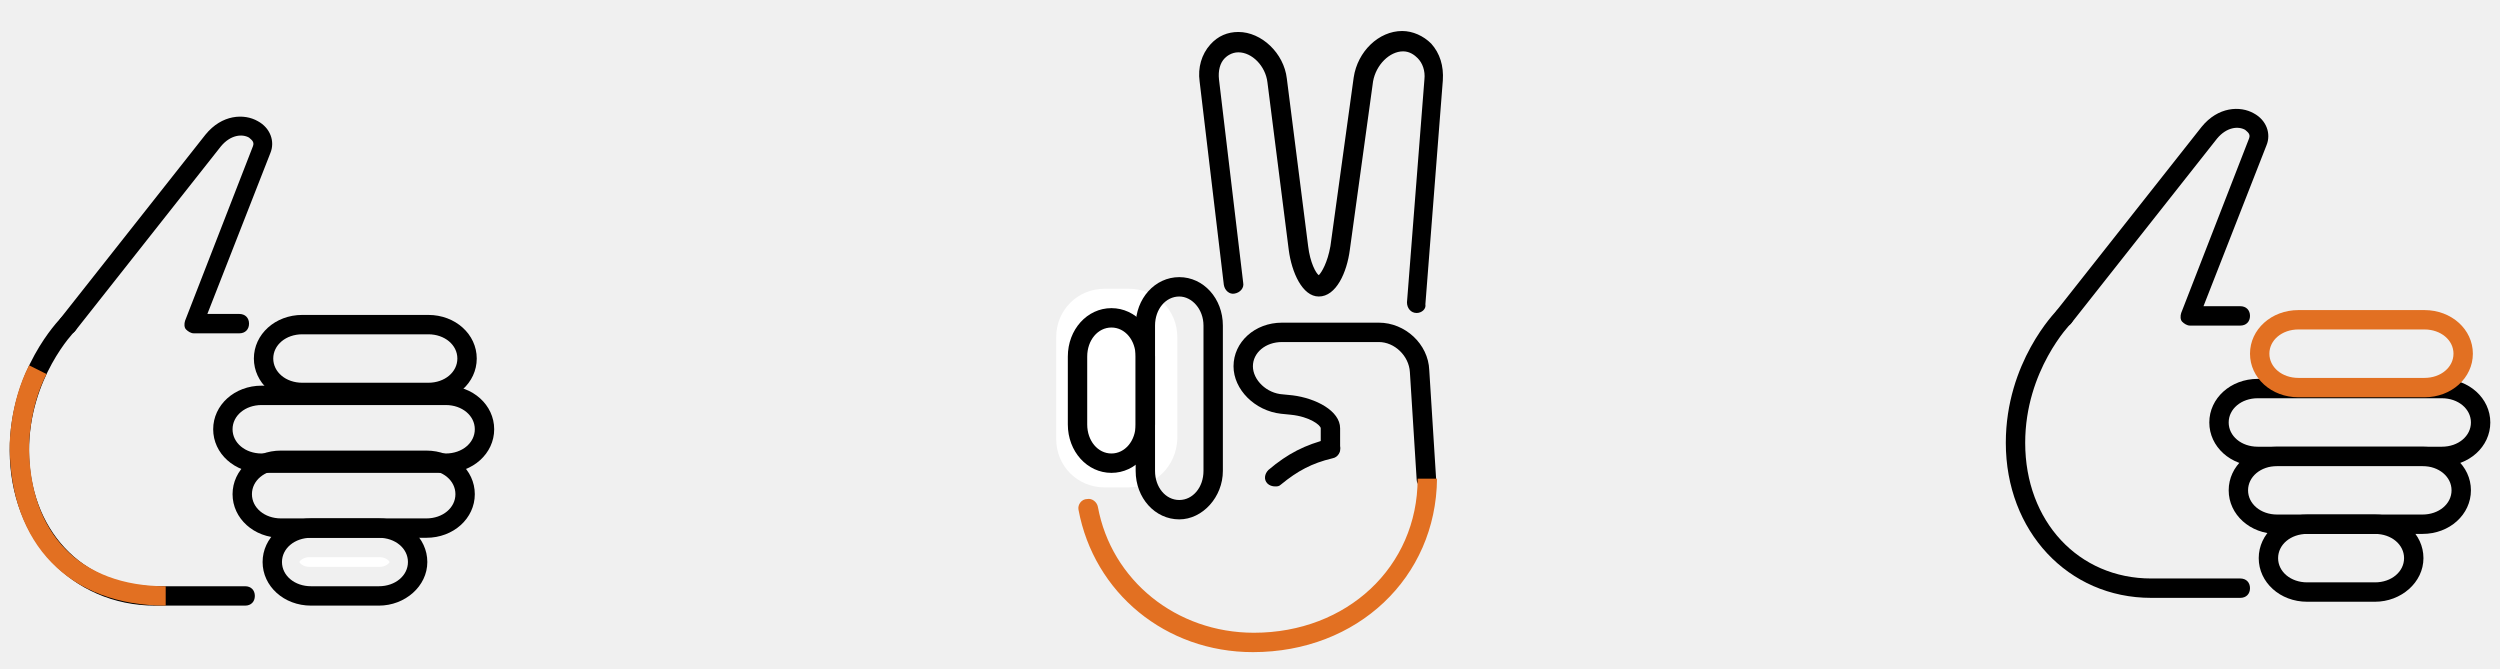
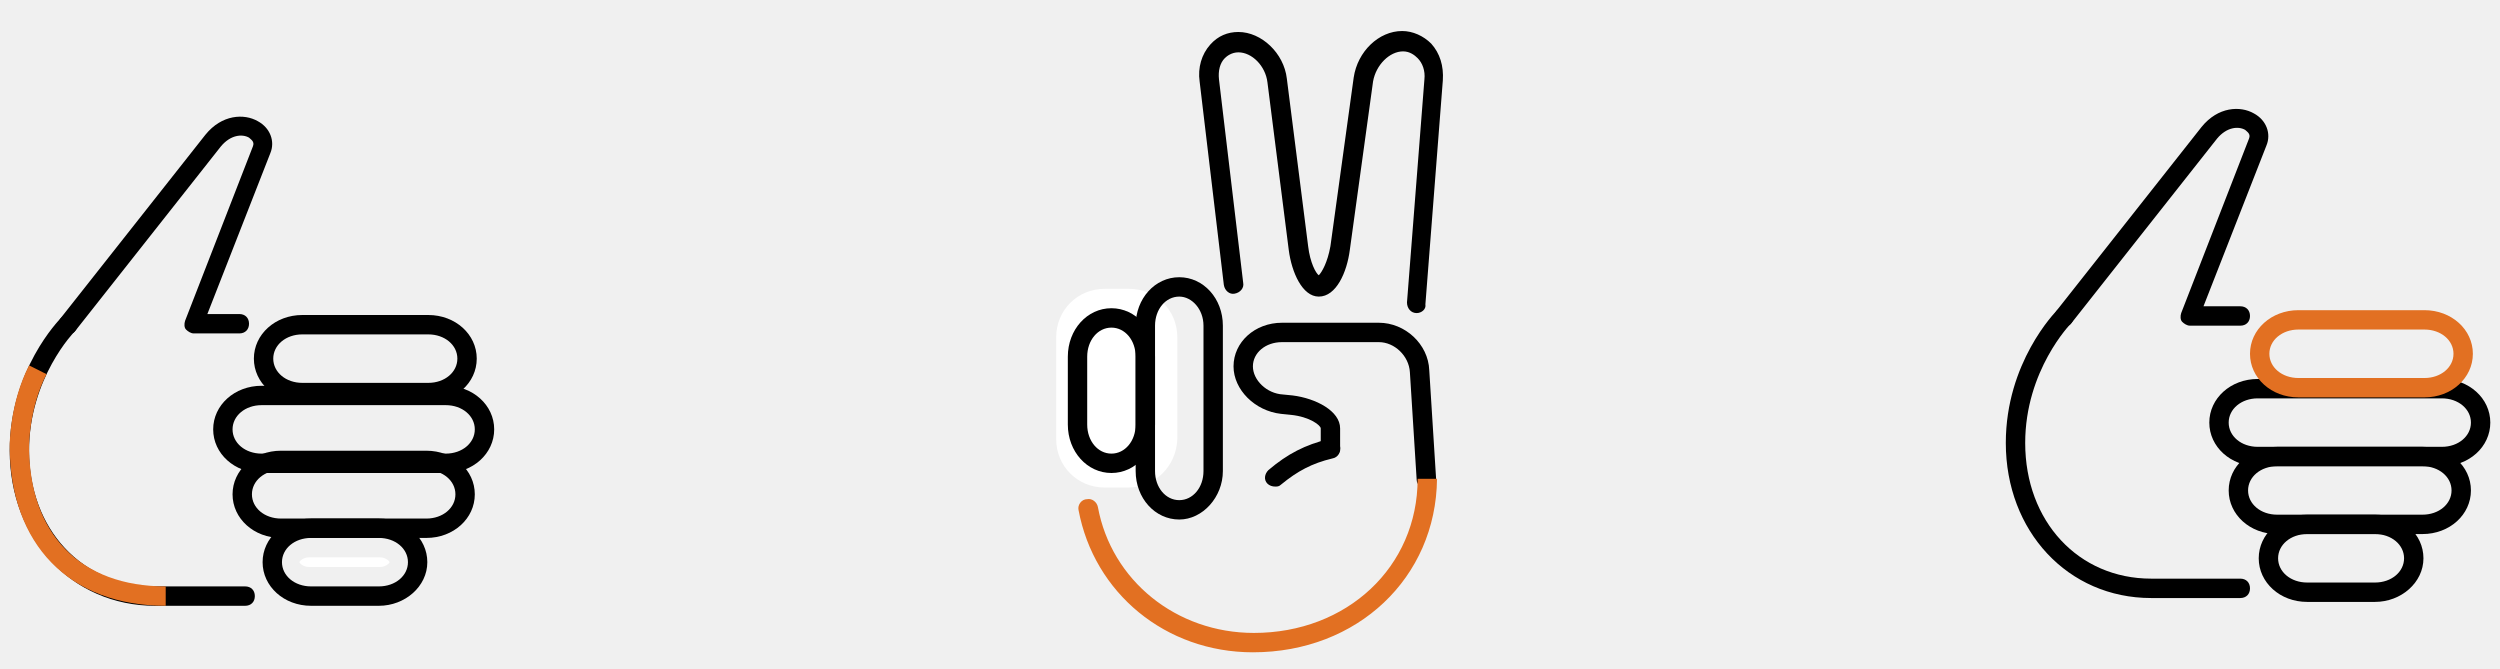
- <svg xmlns="http://www.w3.org/2000/svg" version="1.1" id="Ebene_1" x="0px" y="0px" width="258px" height="69px" viewBox="0 0 258 69" enable-background="new 0 0 258 69" xml:space="preserve">
-   <path d="M25.3,62.5H16c-8.6,0-15-6.9-15-16C1,38.2,6.1,33,6.3,32.8c0.4-0.4,1-0.4,1.4,0c0.4,0.4,0.4,1,0,1.4c0,0-4.7,4.8-4.7,12.3  c0,8.1,5.5,14,13,14h9.3c0.6,0,1,0.4,1,1S25.9,62.5,25.3,62.5z" />
-   <path d="M7,34.5c-0.2,0-0.4-0.1-0.6-0.2c-0.4-0.3-0.5-1-0.2-1.4l15-19c1.7-2.1,4-2.2,5.4-1.4c1.3,0.7,1.8,2.1,1.3,3.3l-6.5,16.6h3.3  c0.6,0,1,0.4,1,1s-0.4,1-1,1H20c-0.3,0-0.6-0.2-0.8-0.4c-0.2-0.2-0.2-0.6-0.1-0.9l7-18c0.2-0.5-0.2-0.7-0.4-0.9  c-0.7-0.4-1.9-0.3-2.9,0.9l-15,19C7.6,34.4,7.3,34.5,7,34.5z" />
-   <path d="M44.2,41.5h-13c-2.8,0-5-2-5-4.5s2.2-4.5,5-4.5h13c2.8,0,5,2,5,4.5S47,41.5,44.2,41.5z M31.2,34.5c-1.7,0-3,1.1-3,2.5  s1.3,2.5,3,2.5h13c1.7,0,3-1.1,3-2.5s-1.3-2.5-3-2.5H31.2z" />
-   <path fill="#FFFFFF" d="M31.9,57.5c-0.6,0-1,0.4-1,0.5s0.4,0.5,1,0.5h7.3c0.6,0,1-0.4,1-0.5s-0.4-0.5-1-0.5H31.9z" />
-   <path d="M39.1,62.5h-7c-2.8,0-5-2-5-4.5s2.2-4.5,5-4.5h7c2.8,0,5,2,5,4.5S41.8,62.5,39.1,62.5z M32.1,55.5c-1.7,0-3,1.1-3,2.5  s1.3,2.5,3,2.5h7c1.7,0,3-1.1,3-2.5s-1.3-2.5-3-2.5H32.1z" />
-   <path d="M46,48.8H27c-2.8,0-5-2-5-4.5s2.2-4.5,5-4.5h19c2.8,0,5,2,5,4.5S48.8,48.8,46,48.8z M27,41.8c-1.7,0-3,1.101-3,2.5  c0,1.4,1.3,2.5,3,2.5h19c1.7,0,3-1.1,3-2.5c0-1.399-1.3-2.5-3-2.5H27z" />
-   <path d="M44,55.5H29c-2.8,0-5-2-5-4.5s2.2-4.5,5-4.5h15c2.8,0,5,2,5,4.5S46.8,55.5,44,55.5z M29,48.5c-1.7,0-3,1.1-3,2.5  s1.3,2.5,3,2.5h15c1.7,0,3-1.1,3-2.5s-1.3-2.5-3-2.5H29z" />
-   <path d="M146.2,32.3L146.2,32.3c-0.601,0-1-0.5-1-1.1l1.8-23c0.1-0.9-0.2-1.7-0.7-2.2c-0.3-0.3-0.8-0.7-1.5-0.7  c-1.399,0-2.8,1.4-3.1,3.1l-2.4,17.4c-0.3,2.3-1.399,4.8-3.2,4.8c-1.699,0-2.8-2.5-3.1-4.8l-2.2-17.3c-0.2-1.7-1.6-3.1-3-3.1l0,0  c-0.7,0-1.2,0.4-1.4,0.6c-0.5,0.5-0.7,1.3-0.6,2.2l2.5,21c0.1,0.5-0.3,1-0.9,1.1c-0.5,0.1-1-0.3-1.1-0.9l-2.5-21  c-0.2-1.4,0.2-2.8,1.1-3.8c0.8-0.9,1.8-1.3,2.9-1.3l0,0c2.4,0,4.7,2.2,5,4.8l2.2,17.3c0.2,1.7,0.8,2.8,1.1,3  c0.301-0.3,0.9-1.3,1.2-3L139.7,8c0.399-2.7,2.6-4.8,5-4.8c1.1,0,2.2,0.5,3,1.3c0.899,1,1.3,2.3,1.2,3.8L147.1,31.4  C147.2,31.9,146.7,32.3,146.2,32.3z" />
-   <path fill="#FFFFFF" d="M116.4,50.3H114c-2.8,0-5-2.2-5-5V34.8c0-2.8,2.2-5,5-5h2.5c2.8,0,5,2.2,5,5v10.5  C121.4,48.1,119.2,50.3,116.4,50.3z" />
-   <path d="M114.7,48.8c-2.5,0-4.5-2.2-4.5-5v-7c0-2.8,2-5,4.5-5s4.5,2.2,4.5,5v7C119.2,46.6,117.2,48.8,114.7,48.8z M114.7,33.8  c-1.4,0-2.5,1.3-2.5,3v7c0,1.7,1.1,3,2.5,3c1.4,0,2.5-1.3,2.5-3v-7C117.2,35.1,116.1,33.8,114.7,33.8z" />
-   <path d="M147.2,50.4c-0.5,0-1-0.4-1-0.9l-0.7-11.1c-0.1-1.7-1.6-3.101-3.2-3.101h-10c-1.7,0-3,1.101-3,2.5c0,1.4,1.4,2.8,3.101,2.9  l1,0.1c2.399,0.3,4.899,1.601,4.899,3.4v2c0,0.6-0.399,1-1,1c-0.6,0-1-0.4-1-1v-2c0-0.3-1.1-1.2-3.1-1.4l-1-0.1  c-2.7-0.3-4.9-2.5-4.9-4.9c0-2.5,2.2-4.5,5-4.5h10c2.7,0,5.101,2.2,5.2,4.9l0.7,11.1C148.3,49.9,147.8,50.4,147.2,50.4  C147.3,50.4,147.2,50.4,147.2,50.4z" />
-   <path d="M131.6,50.2c-0.3,0-0.6-0.101-0.8-0.3c-0.399-0.4-0.3-1,0.101-1.4c2-1.7,3.8-2.6,6.199-3.2c0.5-0.1,1.101,0.2,1.2,0.8  c0.101,0.5-0.2,1.101-0.8,1.2c-2.1,0.5-3.6,1.3-5.3,2.7C132,50.2,131.8,50.2,131.6,50.2z" />
-   <path d="M121.7,53.6c-2.5,0-4.5-2.199-4.5-5v-15c0-2.8,2-5,4.5-5s4.5,2.2,4.5,5v15C126.2,51.3,124.1,53.6,121.7,53.6z M121.7,30.6  c-1.4,0-2.5,1.3-2.5,3v15c0,1.7,1.1,3,2.5,3c1.4,0,2.5-1.3,2.5-3v-15C124.2,31.9,123,30.6,121.7,30.6z" />
-   <path fill="#E27022" d="M17.1,62.5C7.2,62.5,1,56.2,1,46c0-0.2,0-4.4,2-8.3L4.8,38.6C3,42.1,3,46,3,46c0,9.1,5.3,14.5,14.1,14.5  V62.5z" />
-   <path fill="#E27022" d="M129.3,67.3c-9,0-16.4-6.1-18-14.7c-0.1-0.5,0.3-1.1,0.9-1.1l0,0c0.5-0.1,1,0.3,1.1,0.8  c1.4,7.601,8.1,13,16.1,13c9.6,0,16.9-6.8,16.9-15.899h2C148.2,59.6,140.1,67.3,129.3,67.3z" />
-   <path d="M231.2,61.7H222c-8.6,0-15-6.9-15-16c0-8.3,5.1-13.5,5.3-13.7c0.4-0.4,1-0.4,1.4,0c0.399,0.4,0.399,1,0,1.4  c0,0-4.7,4.8-4.7,12.3c0,8.1,5.5,14,13,14h9.2c0.6,0,1,0.399,1,1C232.2,61.3,231.8,61.7,231.2,61.7z" />
-   <path d="M213,33.7c-0.2,0-0.4-0.1-0.6-0.2c-0.4-0.3-0.5-1-0.2-1.4l15-19c1.7-2.1,4-2.2,5.399-1.4c1.301,0.7,1.801,2.1,1.301,3.3  l-6.5,16.6h3.8c0.6,0,1,0.4,1,1s-0.4,1-1,1H226c-0.3,0-0.6-0.2-0.8-0.4c-0.2-0.2-0.2-0.6-0.101-0.9l7-18  c0.2-0.5-0.199-0.7-0.399-0.9c-0.7-0.4-1.9-0.3-2.9,0.9l-15,19C213.6,33.6,213.3,33.7,213,33.7z" />
-   <path d="M245.1,62.1h-7c-2.8,0-5-2-5-4.5s2.2-4.5,5-4.5h7c2.801,0,5,2,5,4.5S247.8,62.1,245.1,62.1z M238.1,55.1  c-1.699,0-3,1.101-3,2.5c0,1.4,1.301,2.5,3,2.5h7c1.7,0,3-1.1,3-2.5c0-1.399-1.3-2.5-3-2.5H238.1z" />
-   <path d="M252,48.1h-19c-2.8,0-5-2-5-4.5s2.2-4.5,5-4.5h19c2.8,0,5,2,5,4.5S254.8,48.1,252,48.1z M233,41.1c-1.7,0-3,1.101-3,2.5  c0,1.4,1.3,2.5,3,2.5h19c1.7,0,3-1.1,3-2.5c0-1.399-1.3-2.5-3-2.5H233z" />
-   <path d="M250,55.1h-15c-2.8,0-5-2-5-4.5s2.2-4.5,5-4.5h15c2.8,0,5,2,5,4.5S252.8,55.1,250,55.1z M235,48.1c-1.7,0-3,1.101-3,2.5  c0,1.4,1.3,2.5,3,2.5h15c1.7,0,3-1.1,3-2.5c0-1.399-1.3-2.5-3-2.5H235z" />
-   <path fill="#E27022" d="M250.2,41h-13c-2.8,0-5-2-5-4.5s2.2-4.5,5-4.5h13c2.8,0,5,2,5,4.5S253,41,250.2,41z M237.2,34  c-1.7,0-3,1.1-3,2.5s1.3,2.5,3,2.5h13c1.7,0,3-1.1,3-2.5s-1.3-2.5-3-2.5H237.2z" />
+ <svg xmlns="http://www.w3.org/2000/svg" width="630px" height="px" viewBox="0 0 628 168" version="1.1">
+   <g id="surface1">
+     <path style=" stroke:none;fill-rule:nonzero;fill:rgb(0%,0%,0%);fill-opacity:1;" d="M 61.582 152.176 L 38.945 152.176 C 18.012 152.176 2.434 135.375 2.434 113.219 C 2.434 93.008 14.848 80.348 15.336 79.859 C 16.309 78.887 17.77 78.887 18.742 79.859 C 19.715 80.836 19.715 82.297 18.742 83.27 C 18.742 83.27 7.301 94.957 7.301 113.219 C 7.301 132.938 20.691 147.305 38.945 147.305 L 61.582 147.305 C 63.043 147.305 64.016 148.277 64.016 149.738 C 64.016 151.199 63.043 152.176 61.582 152.176 Z M 61.582 152.176 " />
+     <path style=" stroke:none;fill-rule:nonzero;fill:rgb(0%,0%,0%);fill-opacity:1;" d="M 17.039 84 C 16.551 84 16.066 83.758 15.578 83.512 C 14.605 82.781 14.359 81.078 15.09 80.105 L 51.602 33.844 C 55.742 28.73 61.34 28.488 64.746 30.434 C 67.91 32.141 69.129 35.547 67.91 38.469 L 52.09 78.887 L 60.121 78.887 C 61.582 78.887 62.555 79.859 62.555 81.32 C 62.555 82.781 61.582 83.758 60.121 83.758 L 48.684 83.758 C 47.953 83.758 47.223 83.27 46.734 82.781 C 46.25 82.297 46.25 81.32 46.492 80.59 L 63.531 36.766 C 64.016 35.547 63.043 35.062 62.555 34.574 C 60.852 33.602 57.934 33.844 55.496 36.766 L 18.984 83.027 C 18.5 83.758 17.77 84 17.039 84 Z M 17.039 84 " />
+     <path style=" stroke:none;fill-rule:nonzero;fill:rgb(0%,0%,0%);fill-opacity:1;" d="M 107.586 101.043 L 75.945 101.043 C 69.129 101.043 63.773 96.176 63.773 90.086 C 63.773 84 69.129 79.129 75.945 79.129 L 107.586 79.129 C 114.402 79.129 119.758 84 119.758 90.086 C 119.758 96.176 114.402 101.043 107.586 101.043 Z M 75.945 84 C 71.805 84 68.641 86.68 68.641 90.086 C 68.641 93.496 71.805 96.176 75.945 96.176 L 107.586 96.176 C 111.727 96.176 114.891 93.496 114.891 90.086 C 114.891 86.68 111.727 84 107.586 84 Z M 75.945 84 " />
+     <path style=" stroke:none;fill-rule:nonzero;fill:rgb(100%,100%,100%);fill-opacity:1;" d="M 77.648 140 C 76.188 140 75.215 140.973 75.215 141.219 C 75.215 141.461 76.188 142.434 77.648 142.434 L 95.418 142.434 C 96.879 142.434 97.852 141.461 97.852 141.219 C 97.852 140.973 96.879 140 95.418 140 Z M 77.648 140 " />
+     <path style=" stroke:none;fill-rule:nonzero;fill:rgb(0%,0%,0%);fill-opacity:1;" d="M 95.172 152.176 L 78.137 152.176 C 71.32 152.176 65.965 147.305 65.965 141.219 C 65.965 135.129 71.32 130.262 78.137 130.262 L 95.172 130.262 C 101.988 130.262 107.344 135.129 107.344 141.219 C 107.344 147.305 101.746 152.176 95.172 152.176 Z M 78.137 135.129 C 73.996 135.129 70.832 137.809 70.832 141.219 C 70.832 144.625 73.996 147.305 78.137 147.305 L 95.172 147.305 C 99.312 147.305 102.477 144.625 102.477 141.219 C 102.477 137.809 99.312 135.129 95.172 135.129 Z M 78.137 135.129 " />
+     <path style=" stroke:none;fill-rule:nonzero;fill:rgb(0%,0%,0%);fill-opacity:1;" d="M 111.969 118.816 L 65.723 118.816 C 58.906 118.816 53.551 113.949 53.551 107.859 C 53.551 101.773 58.906 96.906 65.723 96.906 L 111.969 96.906 C 118.785 96.906 124.141 101.773 124.141 107.859 C 124.141 113.949 118.785 118.816 111.969 118.816 Z M 65.723 101.773 C 61.582 101.773 58.418 104.453 58.418 107.859 C 58.418 111.27 61.582 113.949 65.723 113.949 L 111.969 113.949 C 116.105 113.949 119.27 111.27 119.27 107.859 C 119.27 104.453 116.105 101.773 111.969 101.773 Z M 65.723 101.773 " />
+     <path style=" stroke:none;fill-rule:nonzero;fill:rgb(0%,0%,0%);fill-opacity:1;" d="M 107.102 135.129 L 70.59 135.129 C 63.773 135.129 58.418 130.262 58.418 124.176 C 58.418 118.086 63.773 113.219 70.59 113.219 L 107.102 113.219 C 113.918 113.219 119.27 118.086 119.27 124.176 C 119.27 130.262 113.918 135.129 107.102 135.129 Z M 70.59 118.086 C 66.449 118.086 63.285 120.766 63.285 124.176 C 63.285 127.582 66.449 130.262 70.59 130.262 L 107.102 130.262 C 111.238 130.262 114.402 127.582 114.402 124.176 C 114.402 120.766 111.238 118.086 107.102 118.086 Z M 70.59 118.086 " />
+     <path style=" stroke:none;fill-rule:nonzero;fill:rgb(0%,0%,0%);fill-opacity:1;" d="M 355.867 78.645 C 354.402 78.645 353.434 77.426 353.434 75.965 L 357.812 19.965 C 358.059 17.773 357.328 15.824 356.109 14.609 C 355.379 13.879 354.164 12.906 352.457 12.906 C 349.055 12.906 345.645 16.312 344.914 20.453 L 339.07 62.816 C 338.34 68.418 335.664 74.504 331.281 74.504 C 327.148 74.504 324.465 68.418 323.738 62.816 L 318.383 20.695 C 317.895 16.555 314.488 13.148 311.078 13.148 C 309.375 13.148 308.156 14.121 307.672 14.609 C 306.453 15.824 305.969 17.773 306.211 19.965 L 312.297 71.094 C 312.539 72.312 311.566 73.531 310.105 73.773 C 308.887 74.016 307.672 73.043 307.43 71.582 L 301.344 20.453 C 300.855 17.043 301.828 13.637 304.02 11.199 C 305.969 9.008 308.402 8.035 311.078 8.035 C 316.922 8.035 322.52 13.391 323.25 19.723 L 328.605 61.844 C 329.09 65.984 330.551 68.66 331.281 69.148 C 332.016 68.418 333.473 65.984 334.203 61.844 L 340.047 19.477 C 341.016 12.906 346.375 7.793 352.215 7.793 C 354.895 7.793 357.57 9.008 359.52 10.957 C 361.707 13.391 362.684 16.555 362.438 20.207 L 358.059 76.453 C 358.301 77.668 357.082 78.645 355.867 78.645 Z M 355.867 78.645 " />
+     <path style=" stroke:none;fill-rule:nonzero;fill:rgb(100%,100%,100%);fill-opacity:1;" d="M 283.332 122.469 L 277.488 122.469 C 270.672 122.469 265.316 117.113 265.316 110.297 L 265.316 84.73 C 265.316 77.914 270.672 72.555 277.488 72.555 L 283.574 72.555 C 290.391 72.555 295.746 77.914 295.746 84.73 L 295.746 110.297 C 295.5 117.113 290.145 122.469 283.332 122.469 Z M 283.332 122.469 " />
+     <path style=" stroke:none;fill-rule:nonzero;fill:rgb(0%,0%,0%);fill-opacity:1;" d="M 279.191 118.816 C 273.105 118.816 268.238 113.461 268.238 106.645 L 268.238 89.602 C 268.238 82.781 273.105 77.426 279.191 77.426 C 285.277 77.426 290.145 82.781 290.145 89.602 L 290.145 106.645 C 290.145 113.461 285.277 118.816 279.191 118.816 Z M 279.191 82.297 C 275.785 82.297 273.105 85.461 273.105 89.602 L 273.105 106.645 C 273.105 110.781 275.785 113.949 279.191 113.949 C 282.602 113.949 285.277 110.781 285.277 106.645 L 285.277 89.602 C 285.277 85.461 282.602 82.297 279.191 82.297 Z M 279.191 82.297 " />
+     <path style=" stroke:none;fill-rule:nonzero;fill:rgb(0%,0%,0%);fill-opacity:1;" d="M 358.301 122.715 C 357.082 122.715 355.867 121.738 355.867 120.523 L 354.164 93.496 C 353.918 89.355 350.27 85.945 346.375 85.945 L 322.031 85.945 C 317.895 85.945 314.73 88.625 314.73 92.031 C 314.73 95.441 318.137 98.852 322.277 99.094 L 324.711 99.336 C 330.551 100.066 336.637 103.234 336.637 107.613 L 336.637 112.484 C 336.637 113.945 335.664 114.918 334.203 114.918 C 332.742 114.918 331.77 113.945 331.77 112.484 L 331.77 107.613 C 331.77 106.883 329.09 104.691 324.223 104.207 L 321.789 103.961 C 315.219 103.23 309.863 97.875 309.863 92.031 C 309.863 85.945 315.219 81.074 322.031 81.074 L 346.375 81.074 C 352.945 81.074 358.789 86.434 359.031 93.008 L 360.734 120.031 C 360.977 121.496 359.762 122.715 358.301 122.715 C 358.543 122.715 358.301 122.715 358.301 122.715 Z M 358.301 122.715 " />
+     <path style=" stroke:none;fill-rule:nonzero;fill:rgb(0%,0%,0%);fill-opacity:1;" d="M 320.328 122.227 C 319.598 122.227 318.867 121.98 318.383 121.496 C 317.41 120.523 317.652 119.062 318.629 118.086 C 323.496 113.949 327.875 111.758 333.715 110.297 C 334.934 110.051 336.395 110.781 336.637 112.242 C 336.883 113.461 336.148 114.926 334.691 115.164 C 329.578 116.383 325.926 118.332 321.789 121.738 C 321.301 122.227 320.816 122.227 320.328 122.227 Z M 320.328 122.227 " />
+     <path style=" stroke:none;fill-rule:nonzero;fill:rgb(0%,0%,0%);fill-opacity:1;" d="M 296.23 130.504 C 290.145 130.504 285.277 125.148 285.277 118.332 L 285.277 81.809 C 285.277 74.992 290.145 69.637 296.23 69.637 C 302.316 69.637 307.184 74.992 307.184 81.809 L 307.184 118.332 C 307.184 124.906 302.074 130.504 296.23 130.504 Z M 296.23 74.504 C 292.824 74.504 290.145 77.668 290.145 81.809 L 290.145 118.332 C 290.145 122.469 292.824 125.637 296.23 125.637 C 299.641 125.637 302.316 122.469 302.316 118.332 L 302.316 81.809 C 302.316 77.668 299.395 74.504 296.23 74.504 Z M 296.23 74.504 " />
+     <path style=" stroke:none;fill-rule:nonzero;fill:rgb(88.627%,43.922%,13.333%);fill-opacity:1;" d="M 41.625 152.176 C 17.527 152.176 2.434 136.836 2.434 112 C 2.434 111.512 2.434 101.285 7.301 91.793 L 11.684 93.984 C 7.301 102.504 7.301 112 7.301 112 C 7.301 134.156 20.203 147.305 41.625 147.305 Z M 41.625 152.176 " />
+     <path style=" stroke:none;fill-rule:nonzero;fill:rgb(88.627%,43.922%,13.333%);fill-opacity:1;" d="M 314.73 163.859 C 292.824 163.859 274.812 149.008 270.918 128.07 C 270.672 126.852 271.648 125.391 273.105 125.391 C 274.324 125.148 275.543 126.121 275.785 127.34 C 279.191 145.848 295.5 158.992 314.973 158.992 C 338.34 158.992 356.109 142.434 356.109 120.281 L 360.977 120.281 C 360.734 145.113 341.02 163.859 314.73 163.859 Z M 314.73 163.859 " />
+     <path style=" stroke:none;fill-rule:nonzero;fill:rgb(0%,0%,0%);fill-opacity:1;" d="M 562.766 150.227 L 540.371 150.227 C 519.438 150.227 503.859 133.426 503.859 111.27 C 503.859 91.062 516.273 78.398 516.762 77.914 C 517.734 76.938 519.195 76.938 520.168 77.914 C 521.141 78.887 521.141 80.348 520.168 81.32 C 520.168 81.32 508.73 93.008 508.73 111.27 C 508.73 130.992 522.117 145.355 540.371 145.355 L 562.766 145.355 C 564.227 145.355 565.199 146.328 565.199 147.793 C 565.199 149.254 564.227 150.227 562.766 150.227 Z M 562.766 150.227 " />
+     <path style=" stroke:none;fill-rule:nonzero;fill:rgb(0%,0%,0%);fill-opacity:1;" d="M 518.465 82.051 C 517.977 82.051 517.492 81.809 517.004 81.566 C 516.031 80.836 515.789 79.129 516.52 78.156 L 553.031 31.895 C 557.168 26.781 562.766 26.539 566.172 28.488 C 569.34 30.191 570.555 33.602 569.34 36.523 L 553.516 76.938 L 562.766 76.938 C 564.227 76.938 565.199 77.914 565.199 79.375 C 565.199 80.836 564.227 81.809 562.766 81.809 L 550.109 81.809 C 549.379 81.809 548.648 81.32 548.16 80.836 C 547.676 80.348 547.676 79.375 547.914 78.645 L 564.953 34.816 C 565.441 33.602 564.469 33.113 563.984 32.625 C 562.277 31.652 559.359 31.895 556.926 34.816 L 520.414 81.078 C 519.926 81.809 519.195 82.051 518.465 82.051 Z M 518.465 82.051 " />
+     <path style=" stroke:none;fill-rule:nonzero;fill:rgb(0%,0%,0%);fill-opacity:1;" d="M 596.602 151.199 L 579.562 151.199 C 572.746 151.199 567.391 146.332 567.391 140.242 C 567.391 134.156 572.746 129.285 579.562 129.285 L 596.602 129.285 C 603.418 129.285 608.77 134.156 608.77 140.242 C 608.77 146.332 603.172 151.199 596.602 151.199 Z M 579.562 134.156 C 575.426 134.156 572.258 136.836 572.258 140.242 C 572.258 143.652 575.426 146.332 579.562 146.332 L 596.602 146.332 C 600.738 146.332 603.902 143.652 603.902 140.242 C 603.902 136.836 600.738 134.156 596.602 134.156 Z M 579.562 134.156 " />
+     <path style=" stroke:none;fill-rule:nonzero;fill:rgb(0%,0%,0%);fill-opacity:1;" d="M 613.395 117.113 L 567.148 117.113 C 560.332 117.113 554.977 112.242 554.977 106.156 C 554.977 100.07 560.332 95.199 567.148 95.199 L 613.395 95.199 C 620.211 95.199 625.566 100.07 625.566 106.156 C 625.566 112.242 620.211 117.113 613.395 117.113 Z M 567.148 100.07 C 563.008 100.07 559.844 102.75 559.844 106.156 C 559.844 109.566 563.008 112.242 567.148 112.242 L 613.395 112.242 C 617.535 112.242 620.699 109.566 620.699 106.156 C 620.699 102.75 617.535 100.07 613.395 100.07 Z M 567.148 100.07 " />
+     <path style=" stroke:none;fill-rule:nonzero;fill:rgb(0%,0%,0%);fill-opacity:1;" d="M 608.527 134.156 L 572.016 134.156 C 565.199 134.156 559.844 129.285 559.844 123.199 C 559.844 117.113 565.199 112.242 572.016 112.242 L 608.527 112.242 C 615.344 112.242 620.699 117.113 620.699 123.199 C 620.699 129.285 615.344 134.156 608.527 134.156 Z M 572.016 117.113 C 567.879 117.113 564.715 119.793 564.715 123.199 C 564.715 126.609 567.879 129.285 572.016 129.285 L 608.527 129.285 C 612.664 129.285 615.828 126.609 615.828 123.199 C 615.828 119.793 612.664 117.113 608.527 117.113 Z M 572.016 117.113 " />
+     <path style=" stroke:none;fill-rule:nonzero;fill:rgb(88.627%,43.922%,13.333%);fill-opacity:1;" d="M 609.016 99.824 L 577.371 99.824 C 570.555 99.824 565.199 94.957 565.199 88.871 C 565.199 82.781 570.555 77.914 577.371 77.914 L 609.016 77.914 C 615.828 77.914 621.184 82.781 621.184 88.871 C 621.184 94.957 615.828 99.824 609.016 99.824 Z M 577.371 82.781 C 573.234 82.781 570.066 85.461 570.066 88.871 C 570.066 92.277 573.234 94.957 577.371 94.957 L 609.016 94.957 C 613.152 94.957 616.316 92.277 616.316 88.871 C 616.316 85.461 613.152 82.781 609.016 82.781 Z M 577.371 82.781 " />
+   </g>
</svg>
